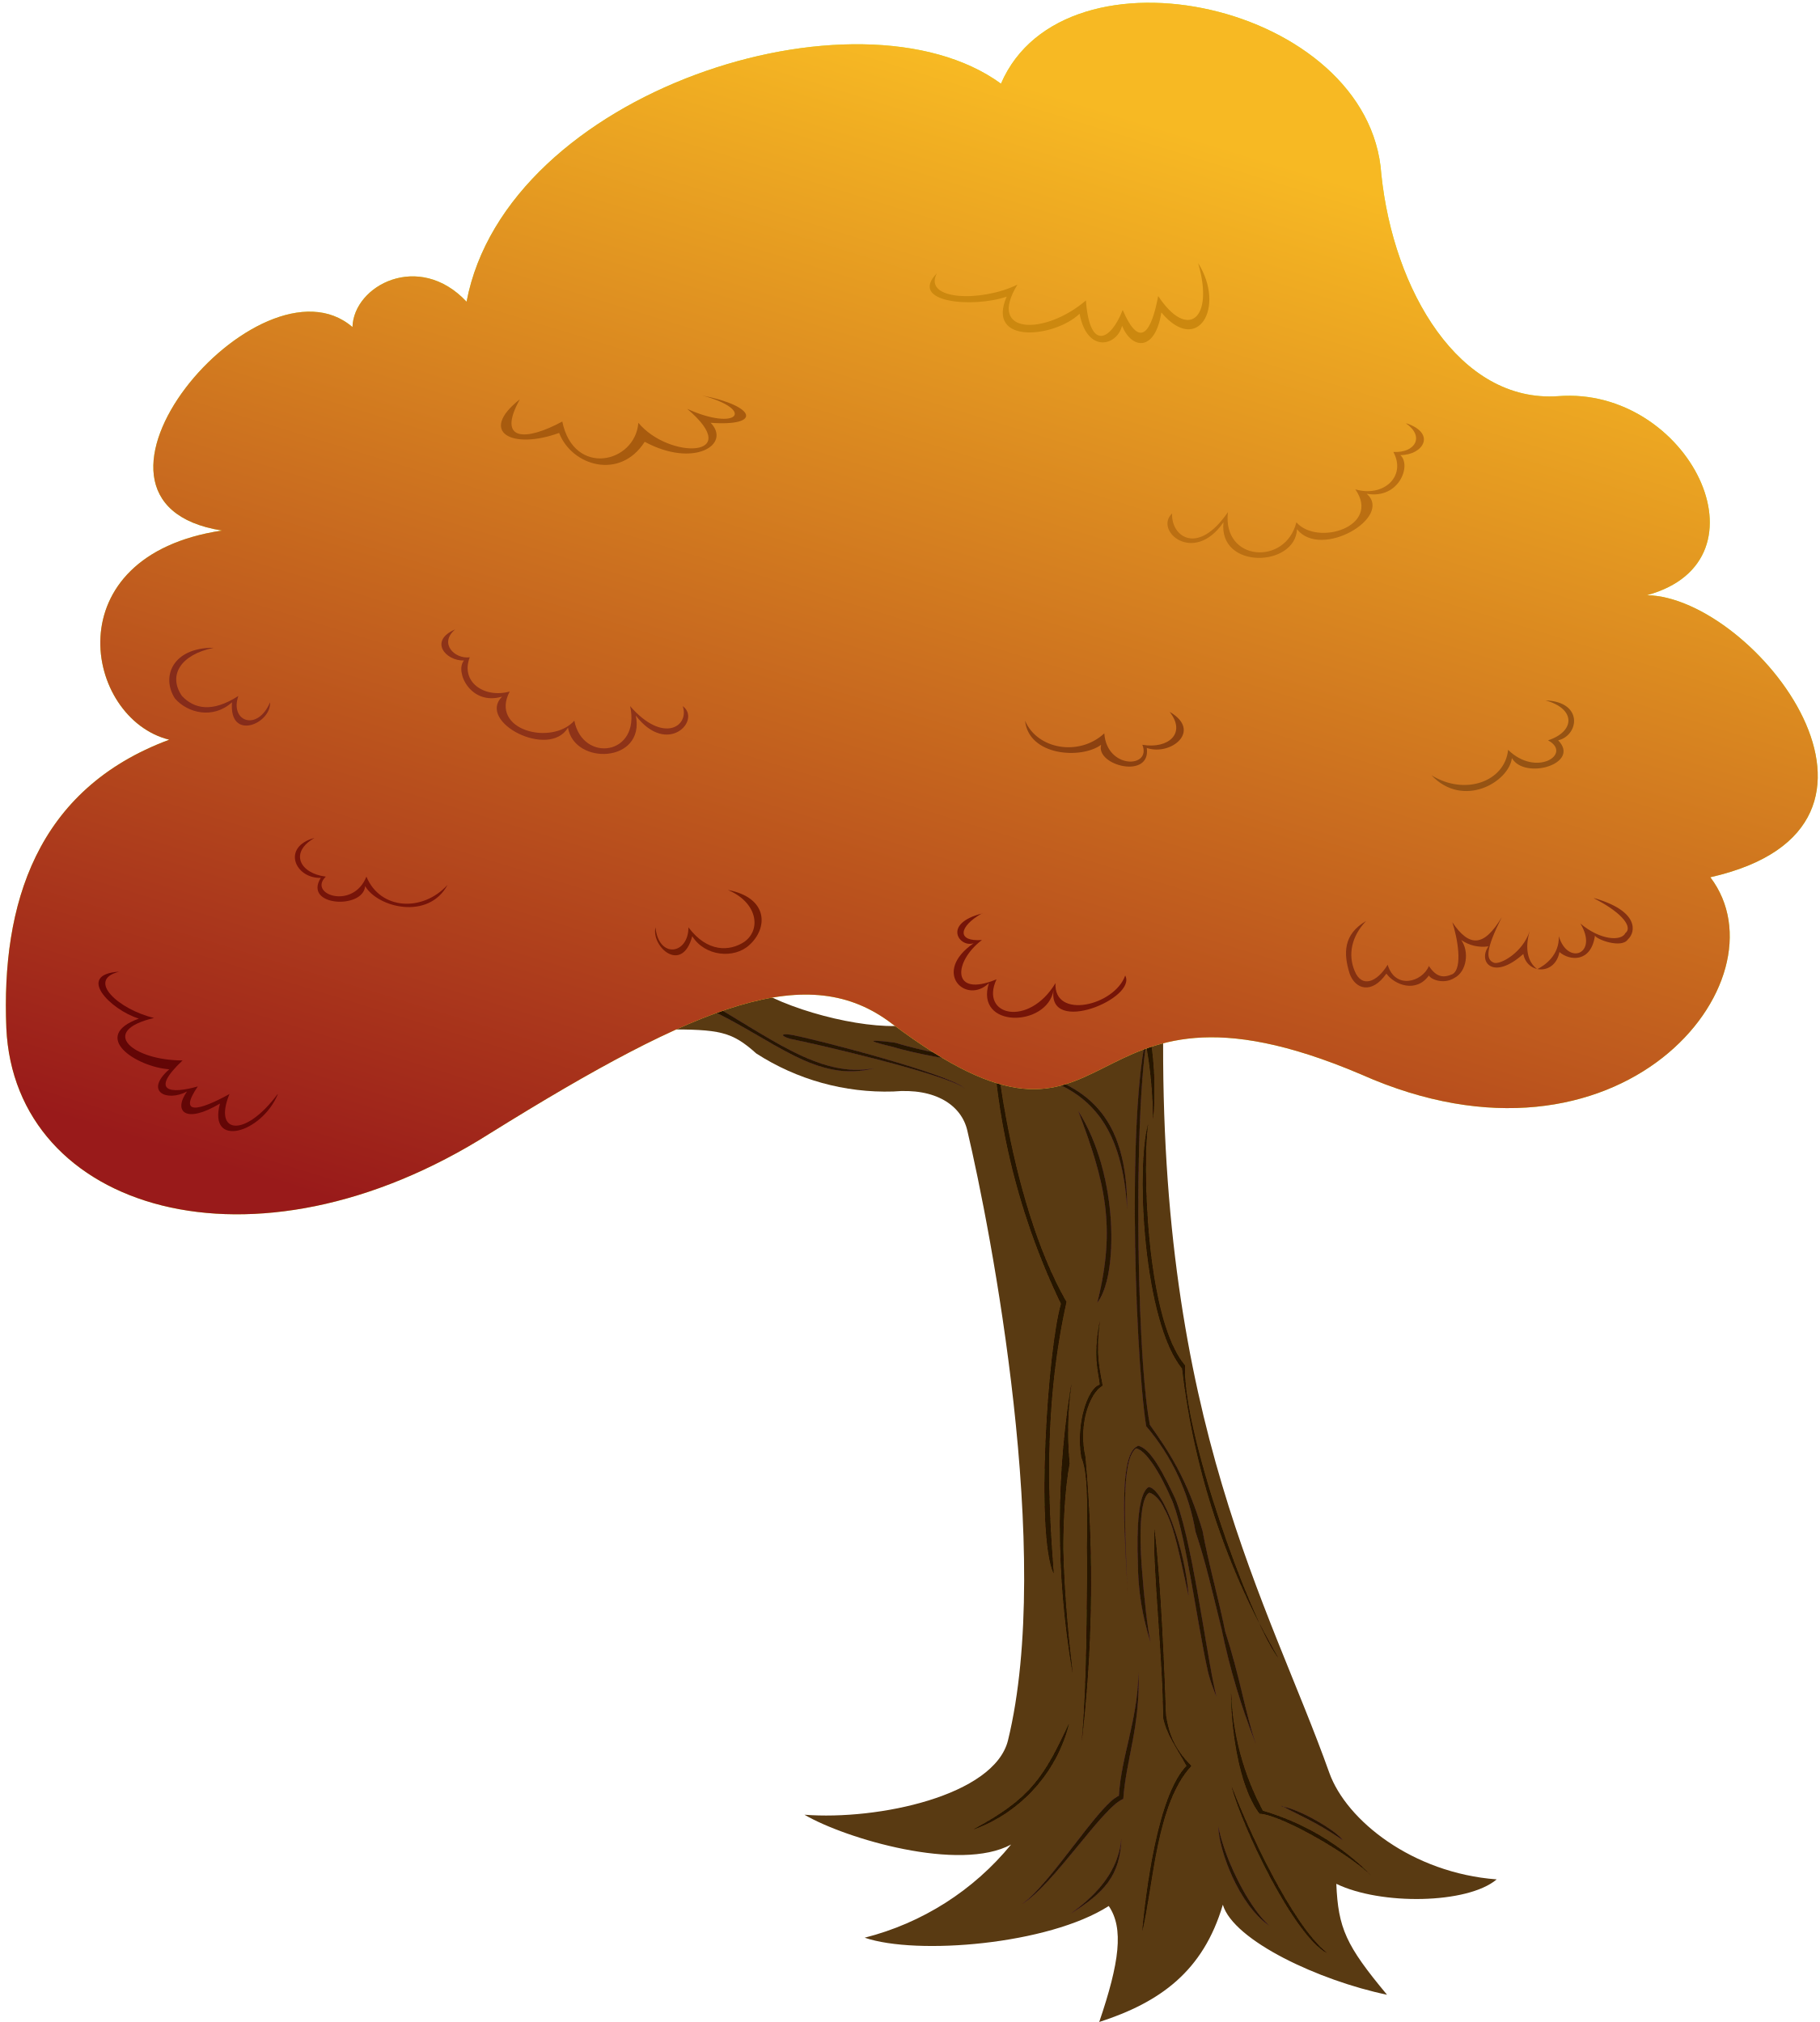
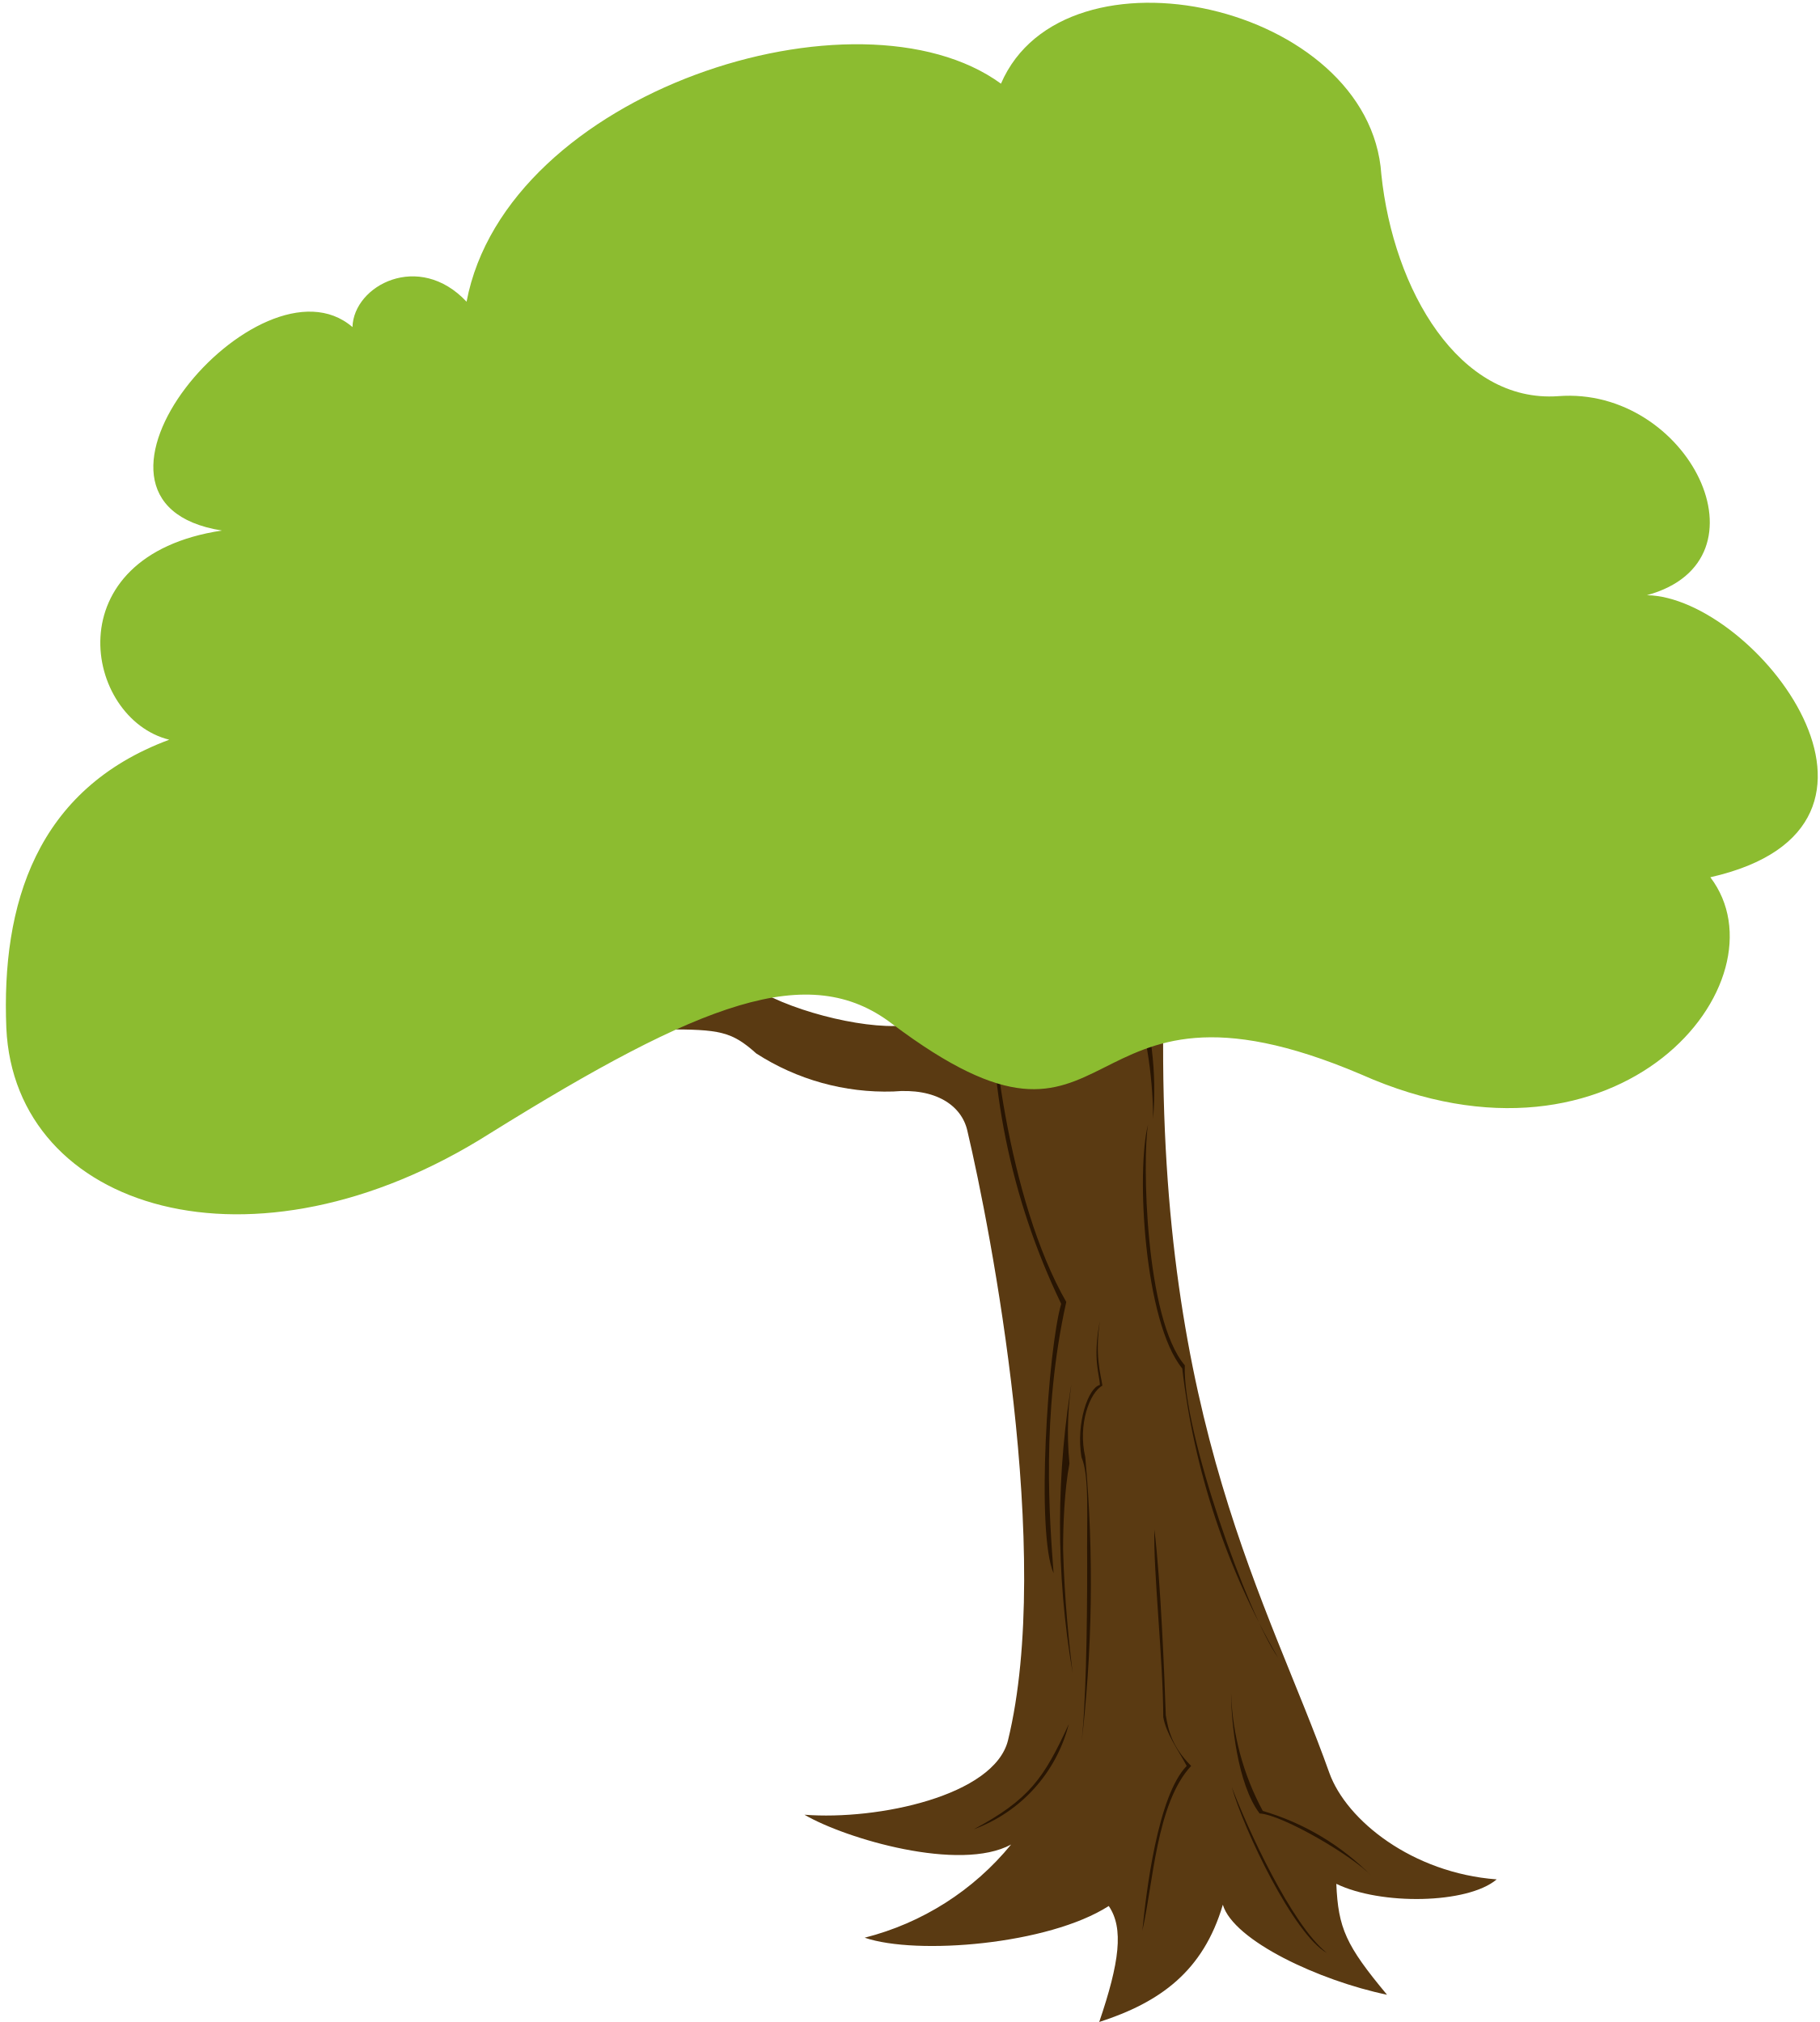
<svg xmlns="http://www.w3.org/2000/svg" viewBox="0 0 287 319">
-   <defs>
-     <filter id="a">
-       <feFlood flood-color="#281503" flood-opacity="1" result="floodOut" />
-       <feComposite in="floodOut" in2="SourceGraphic" operator="atop" result="compOut" />
-       <feBlend in="compOut" in2="SourceGraphic" />
-     </filter>
-     <filter id="b">
-       <feFlood flood-color="#281503" flood-opacity="1" result="floodOut" />
-       <feComposite in="floodOut" in2="SourceGraphic" operator="atop" result="compOut" />
-       <feBlend in="compOut" in2="SourceGraphic" />
-     </filter>
-     <filter id="c">
-       <feFlood flood-color="#281503" flood-opacity="1" result="floodOut" />
-       <feComposite in="floodOut" in2="SourceGraphic" operator="atop" result="compOut" />
-       <feBlend in="compOut" in2="SourceGraphic" />
-     </filter>
-     <filter id="d">
-       <feFlood flood-color="#281503" flood-opacity="1" result="floodOut" />
-       <feComposite in="floodOut" in2="SourceGraphic" operator="atop" result="compOut" />
-       <feBlend in="compOut" in2="SourceGraphic" />
-     </filter>
-     <filter id="e">
-       <feFlood flood-color="#281503" flood-opacity="1" result="floodOut" />
-       <feComposite in="floodOut" in2="SourceGraphic" operator="atop" result="compOut" />
-       <feBlend in="compOut" in2="SourceGraphic" />
-     </filter>
-     <filter id="f">
-       <feFlood flood-color="#281503" flood-opacity="1" result="floodOut" />
-       <feComposite in="floodOut" in2="SourceGraphic" operator="atop" result="compOut" />
-       <feBlend in="compOut" in2="SourceGraphic" />
-     </filter>
-     <filter id="g">
-       <feFlood flood-color="#281503" flood-opacity="1" result="floodOut" />
-       <feComposite in="floodOut" in2="SourceGraphic" operator="atop" result="compOut" />
-       <feBlend in="compOut" in2="SourceGraphic" />
-     </filter>
-     <filter id="h">
-       <feFlood flood-color="#281503" flood-opacity="1" result="floodOut" />
-       <feComposite in="floodOut" in2="SourceGraphic" operator="atop" result="compOut" />
-       <feBlend in="compOut" in2="SourceGraphic" />
-     </filter>
-     <filter id="i">
-       <feFlood flood-color="#281503" flood-opacity="1" result="floodOut" />
-       <feComposite in="floodOut" in2="SourceGraphic" operator="atop" result="compOut" />
-       <feBlend in="compOut" in2="SourceGraphic" />
-     </filter>
-     <filter id="j">
-       <feFlood flood-color="#281503" flood-opacity="1" result="floodOut" />
-       <feComposite in="floodOut" in2="SourceGraphic" operator="atop" result="compOut" />
-       <feBlend in="compOut" in2="SourceGraphic" />
-     </filter>
-     <filter id="k">
-       <feFlood flood-color="#281503" flood-opacity="1" result="floodOut" />
-       <feComposite in="floodOut" in2="SourceGraphic" operator="atop" result="compOut" />
-       <feBlend in="compOut" in2="SourceGraphic" />
-     </filter>
-     <filter id="l">
-       <feFlood flood-color="#281503" flood-opacity="1" result="floodOut" />
-       <feComposite in="floodOut" in2="SourceGraphic" operator="atop" result="compOut" />
-       <feBlend in="compOut" in2="SourceGraphic" />
-     </filter>
-     <filter id="m">
-       <feFlood flood-color="#281503" flood-opacity="1" result="floodOut" />
-       <feComposite in="floodOut" in2="SourceGraphic" operator="atop" result="compOut" />
-       <feBlend in="compOut" in2="SourceGraphic" />
-     </filter>
-     <filter id="n">
-       <feFlood flood-color="#281503" flood-opacity="1" result="floodOut" />
-       <feComposite in="floodOut" in2="SourceGraphic" operator="atop" result="compOut" />
-       <feBlend in="compOut" in2="SourceGraphic" />
-     </filter>
-     <filter id="o">
-       <feFlood flood-color="#281503" flood-opacity="1" result="floodOut" />
-       <feComposite in="floodOut" in2="SourceGraphic" operator="atop" result="compOut" />
-       <feBlend in="compOut" in2="SourceGraphic" />
-     </filter>
-     <filter id="p">
-       <feFlood flood-color="#281503" flood-opacity="1" result="floodOut" />
-       <feComposite in="floodOut" in2="SourceGraphic" operator="atop" result="compOut" />
-       <feBlend in="compOut" in2="SourceGraphic" />
-     </filter>
-     <filter id="q">
-       <feFlood flood-color="#281503" flood-opacity="1" result="floodOut" />
-       <feComposite in="floodOut" in2="SourceGraphic" operator="atop" result="compOut" />
-       <feBlend in="compOut" in2="SourceGraphic" />
-     </filter>
-     <filter id="r">
-       <feFlood flood-color="#281503" flood-opacity="1" result="floodOut" />
-       <feComposite in="floodOut" in2="SourceGraphic" operator="atop" result="compOut" />
-       <feBlend in="compOut" in2="SourceGraphic" />
-     </filter>
-     <filter id="s">
-       <feFlood flood-color="#281503" flood-opacity="1" result="floodOut" />
-       <feComposite in="floodOut" in2="SourceGraphic" operator="atop" result="compOut" />
-       <feBlend in="compOut" in2="SourceGraphic" />
-     </filter>
-     <filter id="t">
-       <feFlood flood-color="#281503" flood-opacity="1" result="floodOut" />
-       <feComposite in="floodOut" in2="SourceGraphic" operator="atop" result="compOut" />
-       <feBlend in="compOut" in2="SourceGraphic" />
-     </filter>
-     <filter id="u">
-       <feFlood flood-color="#281503" flood-opacity="1" result="floodOut" />
-       <feComposite in="floodOut" in2="SourceGraphic" operator="atop" result="compOut" />
-       <feBlend in="compOut" in2="SourceGraphic" />
-     </filter>
-     <linearGradient id="v" x1="42.3%" x2="0%" y1="0%" y2="90.6%">
-       <stop offset="0%" stop-color="#F7B923" />
-       <stop offset="100%" stop-color="#991A1A" />
-     </linearGradient>
-   </defs>
-   <path fill="#593A12" fill-rule="evenodd" d="M105 162.4c8.5 0 10.4.3 14.3 3.8a37.7 37.7 0 0 0 21.6 6c6.7-.6 10.8 2.2 11.7 6.2 3.7 15.7 13.6 66.8 6.4 96.2-2.2 8.7-20.5 12.6-32.1 11.7 6.5 3.8 24.5 9.1 32.6 4.7a43.7 43.7 0 0 1-23.1 14.7c8.2 2.8 29 1.1 38.5-5 2.4 3.5 1.7 8.9-1.5 18.3 9.6-3.1 16.4-8 19.5-18.5 1.7 5.7 15.3 12 25.9 14.2-6.5-7.8-7.7-10.5-8-17.5 7 3.4 20.7 3.2 25.3-.7-13.3-1-23.7-9.3-26.4-16.8-9.5-26.7-26.9-55.2-26.2-118 0-3.2 17.4-16 22-14.9 3.6.8 6.3.4 9-2 3.8-16-51.6-12.5-60.2 12-1.6 3.4-5.2 4.6-11.8 5-6.7.6-18.8-2.6-24.2-6.4-4.3-9.5-22 7-13.3 7Z" />
-   <g filter="url(#a)">
-     <path fill="#62313B" fill-rule="evenodd" d="M138 168.5c-9.2 2.5-16-4.6-26.6-9.5-1.4-2.3-.3-1.2-.3-1.2 9.8 5.4 18.2 12.5 26.9 10.7Z" />
-   </g>
-   <g filter="url(#b)">
-     <path fill="#62313B" fill-rule="evenodd" d="M152.2 171.7c-2.8-2.4-23.5-7.7-27.1-8.4-2.2-.4-1.9.2-.4.6 3.6.7 24.4 5.5 27.5 7.8Z" />
-   </g>
-   <g filter="url(#c)">
-     <path fill="#62313B" fill-rule="evenodd" d="M141.2 164.5c17.7 5.4 36.7 1.1 36.6 26.2-1.5-25.4-19.5-20.4-37.2-25.6-6.7-1.6.6-.6.6-.6Z" />
-   </g>
-   <g filter="url(#d)">
-     <path fill="#62313B" fill-rule="evenodd" d="M181.7 160.6c-3 7.7-2.6 52.8-.3 64.2 3 4.2 5.9 8.6 8.3 16.7.9 5 2.6 11 3.6 16 2.3 7 3.2 13 4.8 17.6a108 108 0 0 1-5.4-18.1c-1.3-5.2-2.5-10.6-4.1-15.3a34.5 34.5 0 0 0-7.8-16.7c-1.9-12.4-3.2-56.1 1-64.4Z" />
-   </g>
-   <g filter="url(#e)">
-     <path fill="#62313B" fill-rule="evenodd" d="M191.9 267.7c-1.5-5.8-4-26.3-6.8-31.9-2.6-5.5-4.1-7.3-5.5-7.7-3.6 1-1.9 16.7-1.7 24-.4-10.8-1.2-21.7 1.3-23.6 1.3.2 3.4 3 5.5 7.8 2.2 4.6 4 19 5.8 27.2.4 1.8 1 3.2 1.4 4.2Z" />
-   </g>
-   <g filter="url(#f)">
-     <path fill="#62313B" fill-rule="evenodd" d="M187.5 251.8c-.5-7.3-4-17-6.3-17.2-1.7 1-1.9 6.8-1.7 12a41 41 0 0 0 2 12.5c-.5-2.3-1-6.8-1.4-12-.4-5.5-.2-10.9 1.2-11.6.6.1 1.7 1 2.4 2.6 1.6 2.8 2.4 7.5 3.8 13.7Z" />
-   </g>
-   <g filter="url(#g)">
-     <path fill="#62313B" fill-rule="evenodd" d="M179.6 263.9c-.2 7.8-2.7 13-3.1 19.4-3.2 1.4-10.8 14-15.3 17.1 5-3 12.7-15.3 16-16.6.4-6.1 2.7-11.4 2.4-20Z" />
-   </g>
-   <g filter="url(#h)">
-     <path fill="#62313B" fill-rule="evenodd" d="M202.2 285c2.6.3 8.6 3.8 9.6 5.3-4.4-3-6.5-3.7-9.6-5.4Z" />
-   </g>
-   <g filter="url(#i)">
-     <path fill="#62313B" fill-rule="evenodd" d="M176.9 290.1c-.5 5-3.6 8.6-8 11.8 5.3-3.3 7.8-6 8-11.8Z" />
-   </g>
-   <g filter="url(#j)">
-     <path fill="#62313B" fill-rule="evenodd" d="M192.2 288.2c.8 4.3 4.2 12 8 15.6-4.9-3.4-8-12.2-8-15.6Z" />
-   </g>
-   <g filter="url(#k)">
-     <path fill="#62313B" fill-rule="evenodd" d="M170.1 175.3c6.4 10 6.3 26.1 3 30.2 3-12 1.2-19.1-3-30.2Z" />
-   </g>
-   <g filter="url(#l)">
-     <path fill="#281503" fill-rule="evenodd" d="M156.6 152.4c-.9 8.5 2.4 37 11.6 53-4 18-2.6 34.5-2 42.8-2.8-6.3-.9-35.3 1.2-42.5a110.2 110.2 0 0 1-10.8-53.3Z" />
-   </g>
-   <g filter="url(#m)">
-     <path fill="#281503" fill-rule="evenodd" d="M182.1 241.3c1 8.1 1.6 23.4 1.8 29.3.4 2.4 1 5 4 8-5.5 5.9-6 18.7-7.7 26 .6-6 2.4-21.3 7-26-1.5-2.8-3.2-5-3.7-7.7 0-8.8-1.6-23.2-1.4-29.6Z" />
-   </g>
-   <g filter="url(#n)">
-     <path fill="#281503" fill-rule="evenodd" d="M181.1 177.4c-.9 5.4-.5 30.6 5.8 38-.4 10.4 10 39.5 14.7 46.1a117.9 117.9 0 0 1-15.1-45.6c-6-7.3-7.3-31.1-5.4-38.5Z" />
-   </g>
-   <g filter="url(#o)">
-     <path fill="#281503" fill-rule="evenodd" d="M209.3 308.1c-5.6-4.5-12.6-19.8-15-26.2 1.9 6.8 9.8 23.3 15 26.2Z" />
-   </g>
-   <g filter="url(#p)">
-     <path fill="#281503" fill-rule="evenodd" d="M168.4 136.3a53.5 53.5 0 0 1 13.5 40.2 67.6 67.6 0 0 0-13.5-40.2Z" />
-   </g>
-   <g filter="url(#q)">
-     <path fill="#281503" fill-rule="evenodd" d="M164.3 137.8c4 6 11.2 14 11.6 17.6-3.8-6.9-9-13.1-11.6-17.6Z" />
-   </g>
-   <g filter="url(#r)">
-     <path fill="#281503" fill-rule="evenodd" d="M169.3 216.6a52 52 0 0 0-.6 14.3c-.8 4.2-1 9.8-1 13.5.2 8 1 15.4 1.5 19.5a138.4 138.4 0 0 1 .1-47.3Z" />
-   </g>
-   <g filter="url(#s)">
-     <path fill="#281503" fill-rule="evenodd" d="M171.2 229.9c-1.2-5.2.7-10.2 2.7-11.3-.3-2-1.2-4.7-.4-10.2-1.2 6.2 0 8.6 0 10.1-1.8.4-3.8 6-2.9 11.4 1.3 3 .8 9.6.9 17 0 10.2-.2 22.7-1 29a219.2 219.2 0 0 0 .7-46Z" />
-   </g>
-   <g filter="url(#t)">
-     <path fill="#281503" fill-rule="evenodd" d="M194.2 267.1c0 4.5 1 14.4 4.5 19 3.6.2 14.7 6.7 17.7 9.9a39.8 39.8 0 0 0-17.2-10.3 42 42 0 0 1-5-18.6Z" />
-   </g>
-   <g filter="url(#u)">
-     <path fill="#281503" fill-rule="evenodd" d="M153.6 288.6a24 24 0 0 0 15-16.6c-3.9 8.5-6.2 11.9-15 16.6Z" />
-   </g>
-   <path fill="#C8EE30" fill-rule="evenodd" d="M1 162.2c1.3 28.7 38.8 40.4 76.3 16.6 33.3-20.7 50.3-27.3 63.4-17.3 37.2 28 27-12 74 8 40.9 18.2 67.5-14.8 55.1-31.1 35.4-8 7-44.2-10-44.5 20.2-5.5 6.5-33-14-31.4-15.6 1.1-26-16.7-27.9-35-1.8-26.9-50-37.5-60-14.3-22.5-16.4-78 1.2-84.3 34.4-7.5-8-17.8-2.6-18 4C41 39 6.8 79.2 35 83.7c-26.6 4-21.7 29.7-8.3 33-21 7.8-26.5 26-25.7 45.5Z" />
-   <path fill="url(#v)" d="M1 162.2c1.3 28.7 38.8 40.4 76.3 16.6 33.3-20.7 50.3-27.3 63.4-17.3 37.2 28 27-12 74 8 40.9 18.2 67.5-14.8 55.1-31.1 35.4-8 7-44.2-10-44.5 20.2-5.5 6.5-33-14-31.4-15.6 1.1-26-16.7-27.9-35-1.8-26.9-50-37.5-60-14.3-22.5-16.4-78 1.2-84.3 34.4-7.5-8-17.8-2.6-18 4C41 39 6.8 79.2 35 83.7c-26.6 4-21.7 29.7-8.3 33-21 7.8-26.5 26-25.7 45.5Z" />
-   <path fill="#853111" fill-rule="evenodd" d="M251.5 141.7c7 2 6.6 5.3 5.3 6.5-1 1.5-5 0-5.2-.6-.6 4.3-4 4-5.6 2.6-.7 3.7-5.1 3.5-5.7.3-4.8 4.3-7.2 1.2-5.5-1.2a6 6 0 0 1-4.3-1c1.3 1.8.9 5-1.1 6-1.6 1-3.6.3-4-.4-2 2.8-5.4 1.5-6.7-.3-2.3 3.3-4.9 2.5-5.8 0-1-3.2-1-6.2 2.6-8.3-2.3 2.4-2.9 5.3-1.8 7.9 1.1 2.7 3.5 1.8 5.2-1 1.2 4 5.5 2.7 6.5.2 1.2 1.8 2.3 1.9 3.7 1.3 1.7-.9.8-5.8 0-8.2 2.7 4 5 3.9 7.8-.8-2.5 5-2.6 6.7-1.2 7.2 1 .3 4.5-1.6 5.6-5-.8 2.8-.3 4.9 1.2 6 1.2-.6 3.5-2.2 3.4-5.2 1.4 4.7 6.3 2.8 3.4-2 3.2 2.7 6.5 2.8 7.1 1.5 1.1-.8-.1-3-5-5.5Z" />
-   <path fill="#630606" fill-rule="evenodd" d="M43.8 172.7c-2.6 6.1-11 8.5-9.1 1.4-5.5 3.3-7.4 1.2-5.2-1.9-3.2 1.7-6.8 0-2.8-3.5-5.3-.4-12.5-5.2-4.8-8-4.5-1.4-10-7-3.1-7.4-5.3 1.3 0 6 5.5 7.3-8.9 2.1-3.3 6.7 4.5 6.7-5.3 5-1.8 5.3 2.4 4.1-3.2 4.7.3 3.8 5 1.2-2.6 6.3 2.4 7 7.6 0Z" />
-   <path fill="#CC880F" fill-rule="evenodd" d="M189 41.5c4.4 7-.1 14.6-5.8 7.8-1 6.3-4.7 5.8-6.2 2.1-.8 3.2-5.5 4.4-6.7-1.9-4 3.8-14.8 4.9-11.5-2.7-5.2 1.8-15.6 1-11-3.7-2.3 4.3 7 4.6 12.7 1.8-4.9 8 4.4 8 10.8 2.5.6 8.2 4 6.2 5.8 1.5 2.8 6.5 4.6 3.2 5.6-2.2 4.6 7 8.9 3.7 6.3-5.2Z" />
-   <path fill="#761508" fill-rule="evenodd" d="M155 144.1c-6.5 1.6-3.6 5.5-1.4 4.7-6.7 4.6-1.2 9.8 2.4 6.3-2.3 7.2 9.2 7 10.2 1.1-1 7.2 13.2 1.3 11.3-2.3-1.7 4.8-11.3 7-11 1.2-4.2 7-12 5.2-9.3-.6-7.2 3-6.8-2.8-2.3-6.2-4 .3-3.7-2.1 0-4.2Z" />
-   <path fill="#862C1A" fill-rule="evenodd" d="M33.6 102.2c-6.4 0-8.2 4.6-6 8 2 2.3 6 3.3 9 .6-.5 6.2 6.2 3.4 6 0-2 4.7-6.4 3-5-1-4.2 2.7-7 2-8.9 0-2.2-3.2-.3-6.5 5-7.6Z" />
-   <path fill="#741C05" fill-rule="evenodd" d="M114.8 140.4c6.4 1.2 6.4 6 3.4 8.7-2.4 2.2-7 1.8-9-1.4-1.6 6-6.5 1.7-5.8-1.4.5 5 5.2 4.3 5.2 0 3 4 6.5 3.8 8.8 2.3 2.8-2 2-6.3-2.6-8.2Z" />
-   <path fill="#8E3318" fill-rule="evenodd" d="M71.8 99.3c-4.2 1.8-1.5 5 1.4 4.9-1.5 1.7 1 7.2 6 5.7-4 4 7.4 9.9 10.4 4.9 1 6 12.2 5.6 10.7-1.9 5 6.5 10.4.7 7.4-1.5 1.1 3.2-3.1 6-8.3 0 1.7 7.8-7.5 9-8.8 2.3-3.6 4-13.4 1.5-10.2-4.6-4 1.1-7.8-1.5-6.3-5.4-2.4.3-4.9-2.2-2.3-4.4Z" />
-   <path fill="#BB6F12" fill-rule="evenodd" d="M221.9 66.8c4.7 1.6 2.6 5-1 5 1.8 1.6-.2 7-5.3 6.1 4.2 3.7-7.2 10.4-11 5.6-.3 6-12.4 6.4-11.6-1.1-4.7 6.8-11 1.3-8.1-1.4-.2 3.6 4 6.8 8.8-.2-.9 7.8 9.1 8.5 10.8 1.6 3.3 3.8 13.4.7 9.3-5.2 4.4 1.3 8.1-2 6-5.9 3.4.2 5-2.4 2-4.5Z" />
-   <path fill="#771409" fill-rule="evenodd" d="M49.6 132.2c-5.2 1.4-3.1 6.4 1 6.3-2.8 4.5 6.7 5 7 1.3 2 3.4 10 5.4 13-.2-3.9 4.3-10.6 4-12.8-1.3-2.1 5.3-9.3 2.8-6.4 0-4.1-.5-5.8-3.8-1.8-6.1Z" />
-   <path fill="#8C4110" fill-rule="evenodd" d="M184.5 112.3c5.2 3 .2 7-3.6 5.7.7 5-8.1 2.8-7.2-.5-3.1 2.3-11.4 1.8-12-3.8 1.9 4.5 8.5 5.7 12.5 2 .4 5.7 7.5 5.5 6 1.8 4.1.7 7-1.8 4.3-5.2Z" />
-   <path fill="#965313" fill-rule="evenodd" d="M243.8 110.5c6 .2 5.3 5.5 2 6.3 3.6 3.7-5.3 6.3-7.3 2.8-.5 3.8-7.7 8-12.7 2.7 5.3 3.3 11.6 1 12.1-4 4.5 4.4 10.2.6 6.3-1.5 4.3-1.4 4.4-5-.4-6.3Z" />
-   <path fill="#A85B0E" fill-rule="evenodd" d="M110.8 62.4c8.5 2.3 5.5 5.7-2.4 2.1 9.2 7.8-2.9 8-7.7 2.2-.5 6.4-10.2 8.6-12-.2C83 69.6 78.3 69.7 82 63c-6.6 5.2-1.2 8 6.2 5.3 2 5.2 9.6 7.5 13.5 1.4 7.8 4.2 13.7.4 10.4-3 8 .6 7.3-2.6-1.3-4.3Z" />
+   <path fill="#5A3A12" fill-rule="evenodd" d="M105 162.4c8.5 0 10.4.3 14.3 3.8a37.7 37.7 0 0 0 21.6 6c6.7-.6 10.8 2.2 11.7 6.2 3.7 15.7 13.6 66.8 6.4 96.2-2.2 8.7-20.5 12.6-32.1 11.7 6.5 3.8 24.5 9.1 32.6 4.7a43.7 43.7 0 0 1-23.1 14.7c8.2 2.8 29 1.1 38.5-5 2.4 3.5 1.7 8.9-1.5 18.3 9.6-3.1 16.4-8 19.5-18.5 1.7 5.7 15.3 12 25.9 14.2-6.5-7.8-7.7-10.5-8-17.5 7 3.4 20.7 3.2 25.3-.7-13.3-1-23.7-9.3-26.4-16.8-9.5-26.7-26.9-55.2-26.2-118 0-3.2 17.4-16 22-14.9 3.6.8 6.3.4 9-2 3.8-16-51.6-12.5-60.2 12-1.6 3.4-5.2 4.6-11.8 5-6.7.6-18.8-2.6-24.2-6.4-4.3-9.5-22 7-13.3 7Z" />
+   <path fill="#281503" fill-rule="evenodd" d="M156.6 152.4c-.9 8.5 2.4 37 11.6 53-4 18-2.6 34.5-2 42.8-2.8-6.3-.9-35.3 1.2-42.5a110.2 110.2 0 0 1-10.8-53.3Zm25.5 88.9c1 8.1 1.6 23.4 1.8 29.3.4 2.4 1 5 4 8-5.5 5.9-6 18.7-7.7 26 .6-6 2.4-21.3 7-26-1.5-2.8-3.2-5-3.7-7.7 0-8.8-1.6-23.2-1.4-29.6Zm-1-63.9c-.9 5.4-.5 30.6 5.8 38-.4 10.4 10 39.5 14.7 46.1a117.9 117.9 0 0 1-15.1-45.6c-6-7.3-7.3-31.1-5.4-38.5Zm28.2 130.7c-5.6-4.5-12.6-19.8-15-26.2 1.9 6.8 9.8 23.3 15 26.2Zm-40.9-171.8a53.5 53.5 0 0 1 13.5 40.2 67.6 67.6 0 0 0-13.5-40.2Z" />
+   <path fill="#281503" fill-rule="evenodd" d="M169.3 216.6a52 52 0 0 0-.6 14.3c-.8 4.2-1 9.8-1 13.5.2 8 1 15.4 1.5 19.5a138.4 138.4 0 0 1 .1-47.3Zm1.9 13.3c-1.2-5.2.7-10.2 2.7-11.3-.3-2-1.2-4.7-.4-10.2-1.2 6.2 0 8.6 0 10.1-1.8.4-3.8 6-2.9 11.4 1.3 3 .8 9.6.9 17 0 10.2-.2 22.7-1 29a219.2 219.2 0 0 0 .7-46Zm23 37.2c0 4.5 1 14.4 4.5 19 3.6.2 14.7 6.7 17.7 9.9a39.8 39.8 0 0 0-17.2-10.3 42 42 0 0 1-5-18.6Zm-40.6 21.5a24 24 0 0 0 15-16.6c-3.9 8.5-6.2 11.9-15 16.6Z" />
+   <path fill="#8CBC30" fill-rule="evenodd" d="M1 162.2c1.3 28.7 38.8 40.4 76.3 16.6 33.3-20.7 50.3-27.3 63.4-17.3 37.2 28 27-12 74 8 40.9 18.2 67.5-14.8 55.1-31.1 35.4-8 7-44.2-10-44.5 20.2-5.5 6.5-33-14-31.4-15.6 1.1-26-16.7-27.9-35-1.8-26.9-50-37.5-60-14.3-22.5-16.4-78 1.2-84.3 34.4-7.5-8-17.8-2.6-18 4C41 39 6.8 79.2 35 83.7c-26.6 4-21.7 29.7-8.3 33-21 7.8-26.5 26-25.7 45.5Z" />
</svg>
